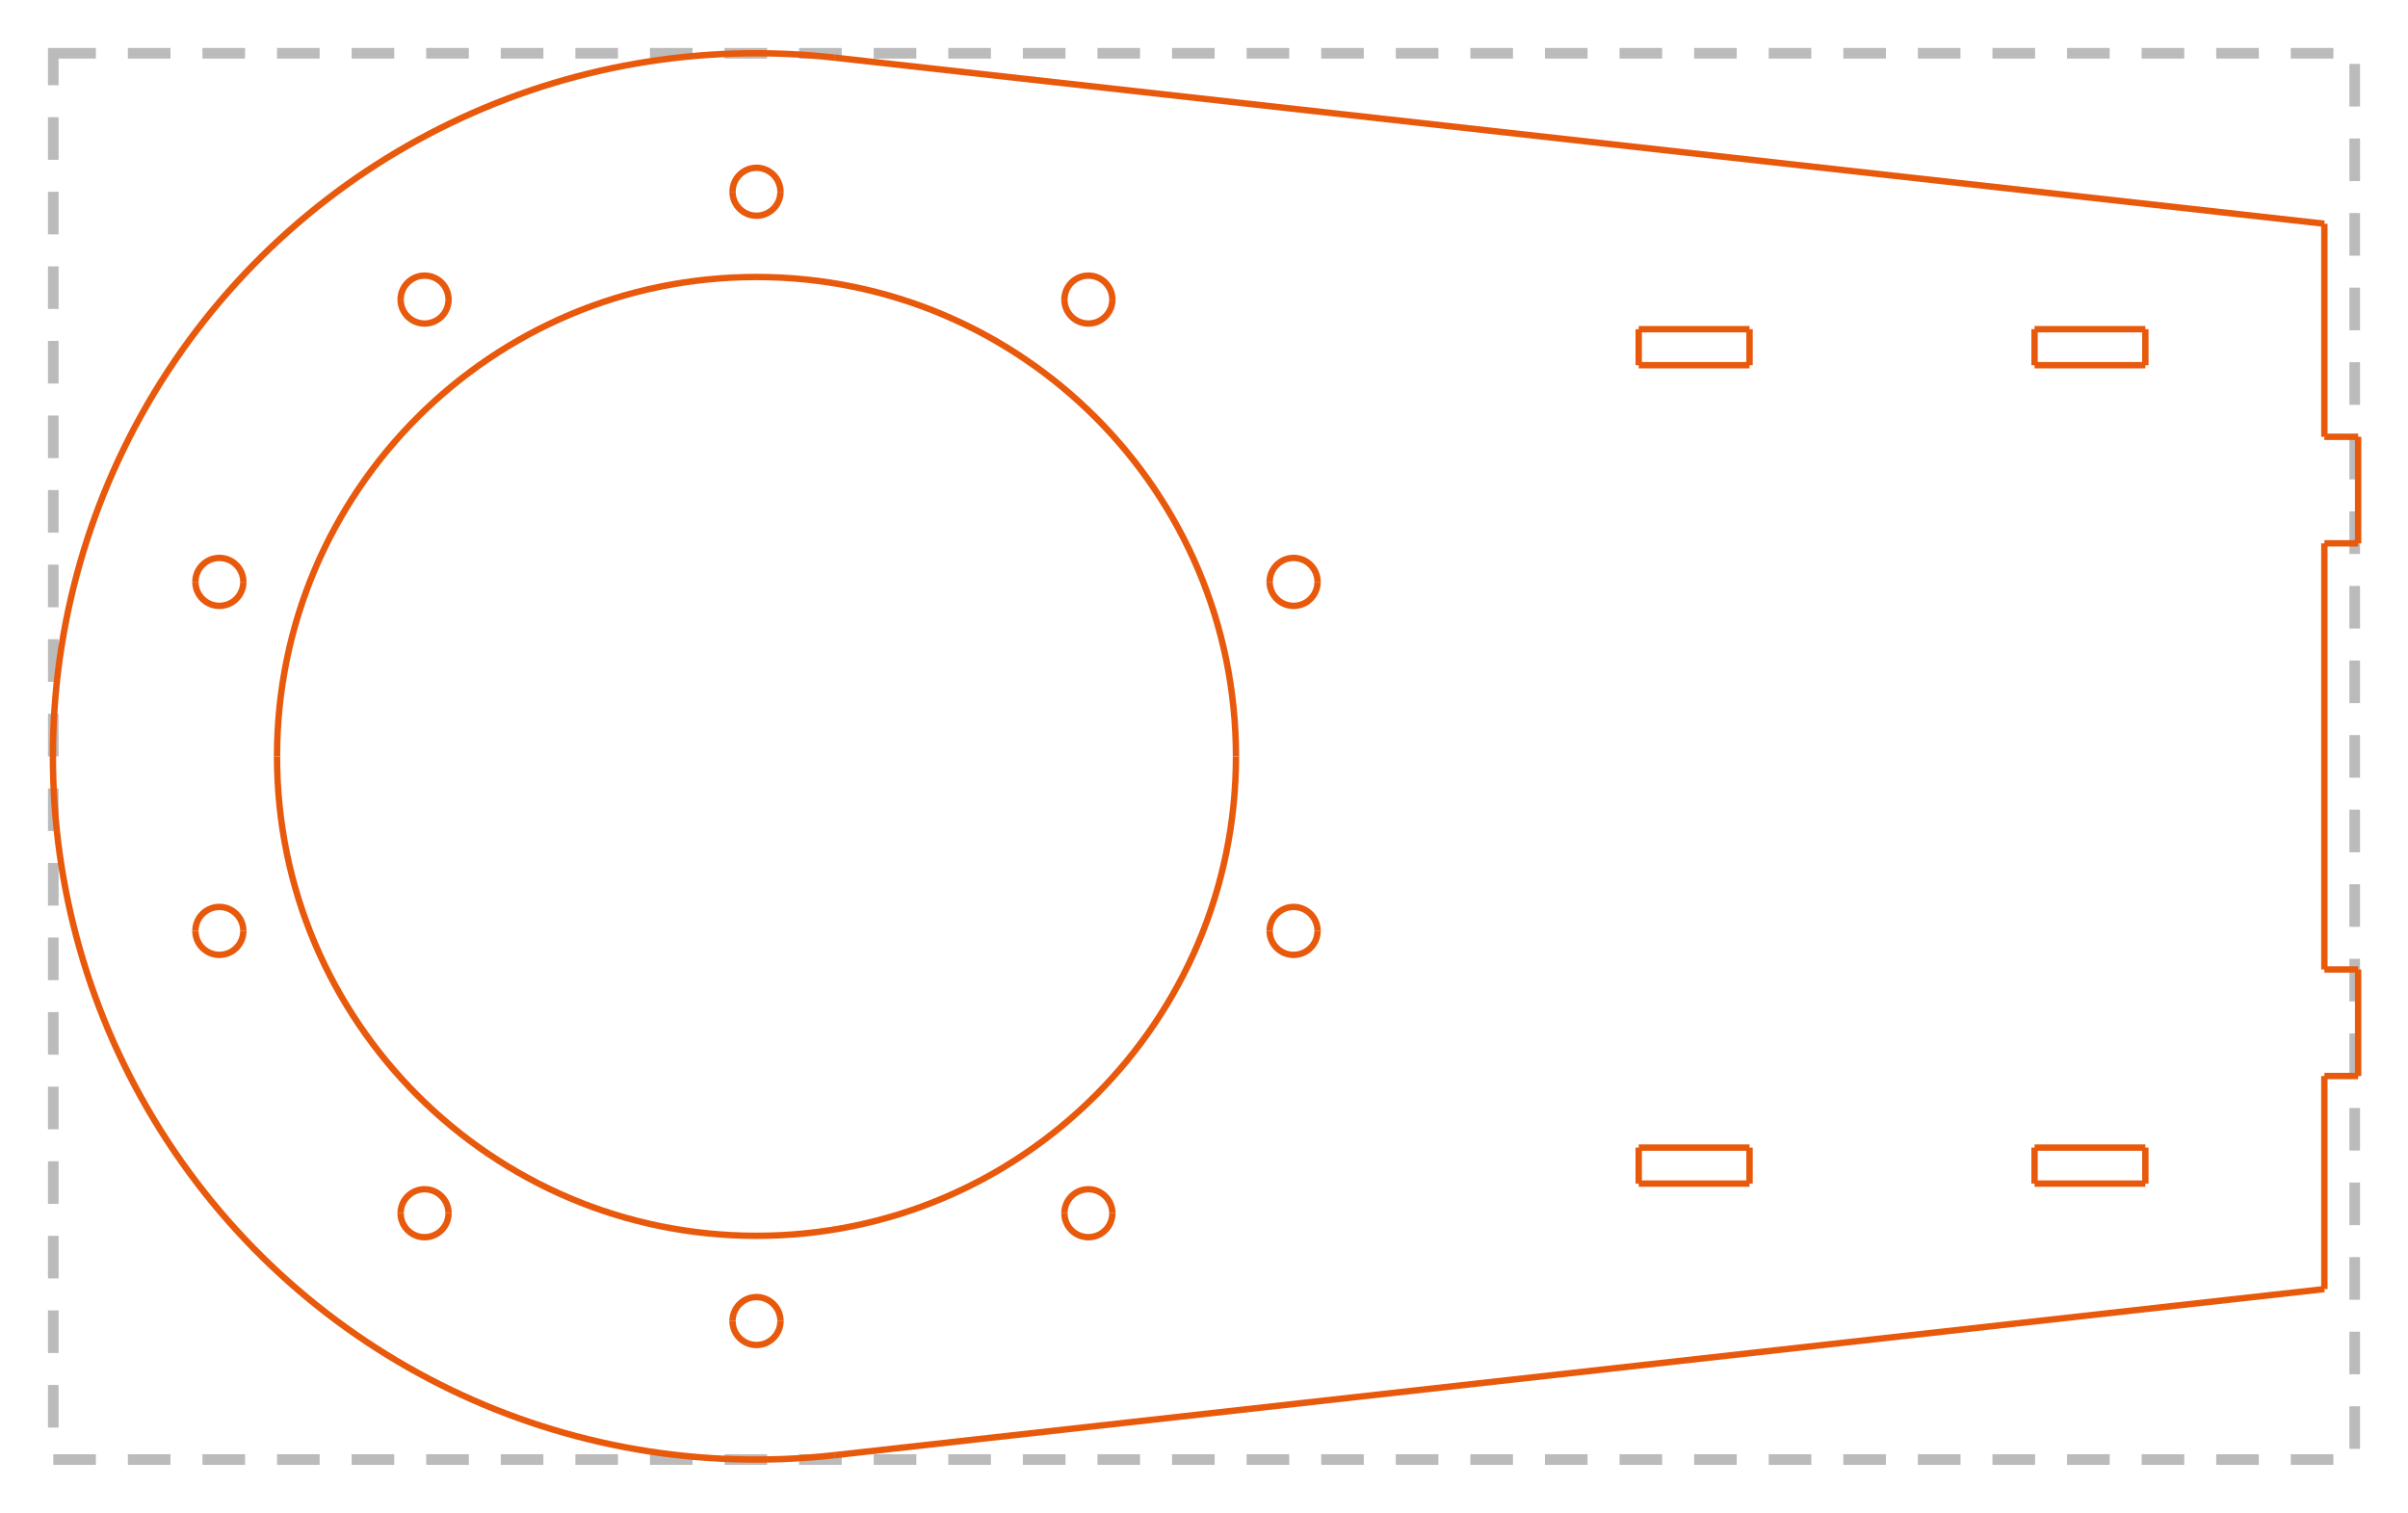
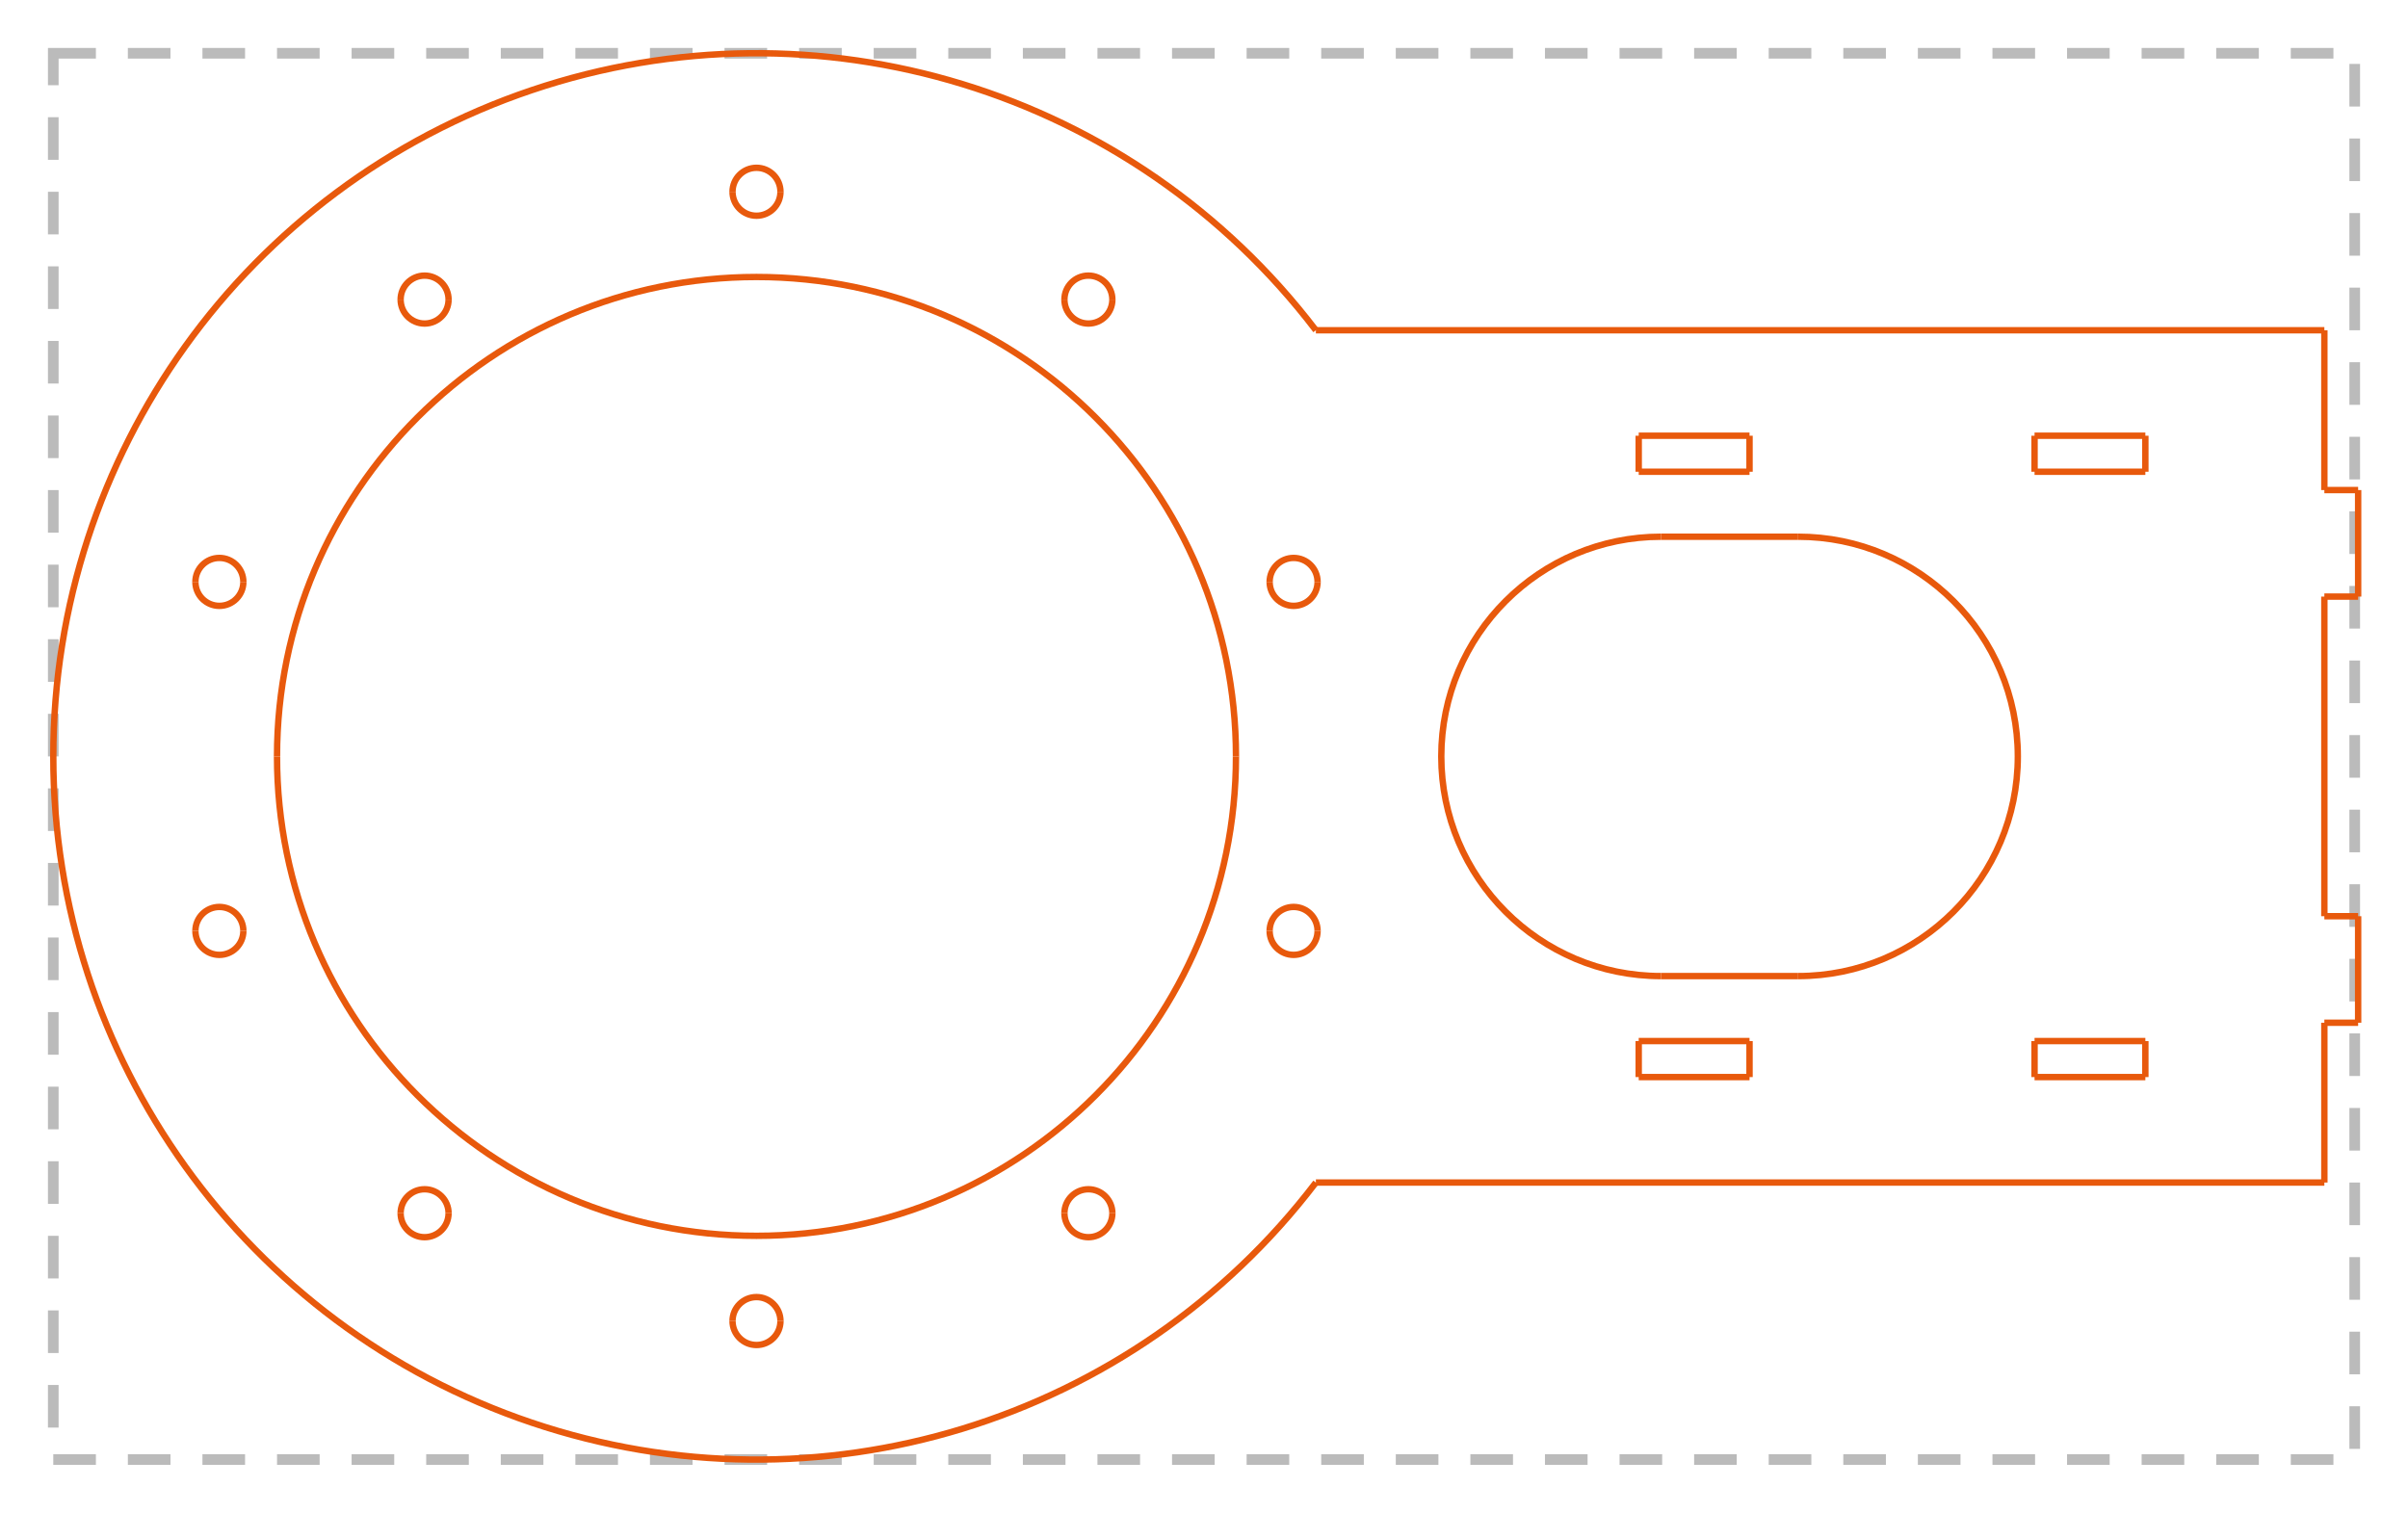
<svg xmlns="http://www.w3.org/2000/svg" viewBox="-5 -5 226 142" width="226mm" height="142mm">
  <rect x="0" y="0" width="216" height="132" fill="none" stroke="#bbb" stroke-dasharray="4 3" />
  <g fill="none" stroke="#e8590c" stroke-width="0.6">
-     <line x1="213.15" y1="116.00" x2="213.15" y2="96.00" />
-     <line x1="213.15" y1="96.00" x2="216.32" y2="96.00" />
-     <line x1="216.32" y1="96.00" x2="216.32" y2="86.00" />
-     <line x1="216.32" y1="86.00" x2="213.15" y2="86.00" />
-     <line x1="213.15" y1="86.00" x2="213.15" y2="46.00" />
-     <line x1="213.15" y1="46.00" x2="216.32" y2="46.00" />
-     <line x1="216.32" y1="46.00" x2="216.32" y2="36.00" />
-     <line x1="216.32" y1="36.00" x2="213.15" y2="36.00" />
-     <line x1="213.15" y1="36.00" x2="213.15" y2="16.00" />
-     <line x1="213.15" y1="16.00" x2="73.31" y2="0.41" />
-     <path d="M 73.31 0.41 A 66.00 66.00 0 1 0 73.31 131.59" />
-     <line x1="73.31" y1="131.59" x2="213.15" y2="116.00" />
+     <line x1="213.15" y1="106.00" x2="213.15" y2="91.00" />
+     <line x1="213.15" y1="91.00" x2="216.32" y2="91.00" />
+     <line x1="216.32" y1="91.00" x2="216.32" y2="81.00" />
+     <line x1="216.32" y1="81.00" x2="213.15" y2="81.00" />
+     <line x1="213.15" y1="81.00" x2="213.15" y2="51.00" />
+     <line x1="213.15" y1="51.00" x2="216.32" y2="51.00" />
+     <line x1="216.32" y1="51.00" x2="216.32" y2="41.00" />
+     <line x1="216.32" y1="41.00" x2="213.15" y2="41.00" />
+     <line x1="213.15" y1="41.00" x2="213.15" y2="26.00" />
+     <line x1="213.15" y1="26.00" x2="118.50" y2="26.00" />
+     <path d="M 118.50 26.00 A 66.00 66.00 0 1 0 118.50 106.00" />
+     <line x1="118.50" y1="106.00" x2="213.15" y2="106.00" />
+     <line x1="150.89" y1="45.38" x2="163.76" y2="45.38" />
+     <path d="M 163.76 45.38 A 20.62 20.62 0 0 1 163.76 86.62" />
+     <line x1="163.76" y1="86.62" x2="150.89" y2="86.62" />
+     <path d="M 150.89 86.62 A 20.62 20.62 0 0 1 150.89 45.38" />
    <path d="M 111.00 66.00 A 45.00 45.00 0 0 0 21.00 66.00" />
    <path d="M 21.00 66.00 A 45.00 45.00 0 0 0 111.00 66.00" />
    <path d="M 118.66 49.62 A 2.25 2.25 0 0 0 114.16 49.62" />
    <path d="M 114.16 49.62 A 2.25 2.25 0 0 0 118.66 49.62" />
    <path d="M 99.40 23.12 A 2.25 2.25 0 0 0 94.90 23.12" />
    <path d="M 94.90 23.12 A 2.25 2.25 0 0 0 99.40 23.12" />
    <path d="M 68.25 13.00 A 2.25 2.25 0 0 0 63.75 13.00" />
    <path d="M 63.75 13.00 A 2.25 2.25 0 0 0 68.25 13.00" />
    <path d="M 37.10 23.12 A 2.25 2.25 0 0 0 32.60 23.12" />
    <path d="M 32.60 23.12 A 2.25 2.25 0 0 0 37.10 23.12" />
    <path d="M 17.84 49.62 A 2.25 2.25 0 0 0 13.34 49.62" />
    <path d="M 13.34 49.62 A 2.25 2.25 0 0 0 17.84 49.62" />
    <path d="M 17.84 82.38 A 2.25 2.25 0 0 0 13.34 82.38" />
    <path d="M 13.34 82.38 A 2.25 2.25 0 0 0 17.84 82.38" />
    <path d="M 37.10 108.88 A 2.25 2.25 0 0 0 32.60 108.88" />
    <path d="M 32.60 108.88 A 2.25 2.25 0 0 0 37.10 108.88" />
    <path d="M 68.25 119.00 A 2.25 2.25 0 0 0 63.75 119.00" />
    <path d="M 63.75 119.00 A 2.25 2.25 0 0 0 68.25 119.00" />
    <path d="M 99.40 108.88 A 2.25 2.25 0 0 0 94.90 108.88" />
    <path d="M 94.90 108.88 A 2.25 2.25 0 0 0 99.40 108.88" />
    <path d="M 118.66 82.38 A 2.25 2.25 0 0 0 114.16 82.38" />
    <path d="M 114.16 82.38 A 2.25 2.25 0 0 0 118.66 82.38" />
-     <line x1="185.95" y1="29.28" x2="196.35" y2="29.28" />
-     <line x1="196.35" y1="29.28" x2="196.35" y2="25.90" />
-     <line x1="196.35" y1="25.90" x2="185.95" y2="25.90" />
-     <line x1="185.95" y1="25.90" x2="185.95" y2="29.28" />
-     <line x1="148.80" y1="29.28" x2="159.20" y2="29.28" />
-     <line x1="159.20" y1="29.28" x2="159.20" y2="25.90" />
-     <line x1="159.20" y1="25.90" x2="148.80" y2="25.90" />
-     <line x1="148.80" y1="25.90" x2="148.80" y2="29.28" />
-     <line x1="185.95" y1="106.10" x2="196.35" y2="106.10" />
-     <line x1="196.35" y1="106.10" x2="196.35" y2="102.72" />
-     <line x1="196.35" y1="102.72" x2="185.95" y2="102.72" />
-     <line x1="185.95" y1="102.72" x2="185.95" y2="106.10" />
-     <line x1="148.80" y1="106.10" x2="159.20" y2="106.10" />
-     <line x1="159.20" y1="106.10" x2="159.20" y2="102.72" />
-     <line x1="159.20" y1="102.72" x2="148.80" y2="102.72" />
-     <line x1="148.80" y1="102.72" x2="148.80" y2="106.10" />
+     <line x1="185.95" y1="39.28" x2="196.35" y2="39.28" />
+     <line x1="196.35" y1="39.28" x2="196.35" y2="35.90" />
+     <line x1="196.35" y1="35.90" x2="185.95" y2="35.90" />
+     <line x1="185.95" y1="35.90" x2="185.95" y2="39.28" />
+     <line x1="148.80" y1="39.28" x2="159.20" y2="39.28" />
+     <line x1="159.20" y1="39.28" x2="159.20" y2="35.90" />
+     <line x1="159.20" y1="35.90" x2="148.80" y2="35.90" />
+     <line x1="148.80" y1="35.90" x2="148.80" y2="39.28" />
+     <line x1="185.95" y1="96.10" x2="196.35" y2="96.10" />
+     <line x1="196.35" y1="96.10" x2="196.35" y2="92.72" />
+     <line x1="196.35" y1="92.72" x2="185.95" y2="92.72" />
+     <line x1="185.95" y1="92.72" x2="185.95" y2="96.10" />
+     <line x1="148.80" y1="96.10" x2="159.20" y2="96.10" />
+     <line x1="159.20" y1="96.10" x2="159.20" y2="92.72" />
+     <line x1="159.20" y1="92.72" x2="148.80" y2="92.72" />
+     <line x1="148.80" y1="92.72" x2="148.80" y2="96.10" />
  </g>
</svg>
